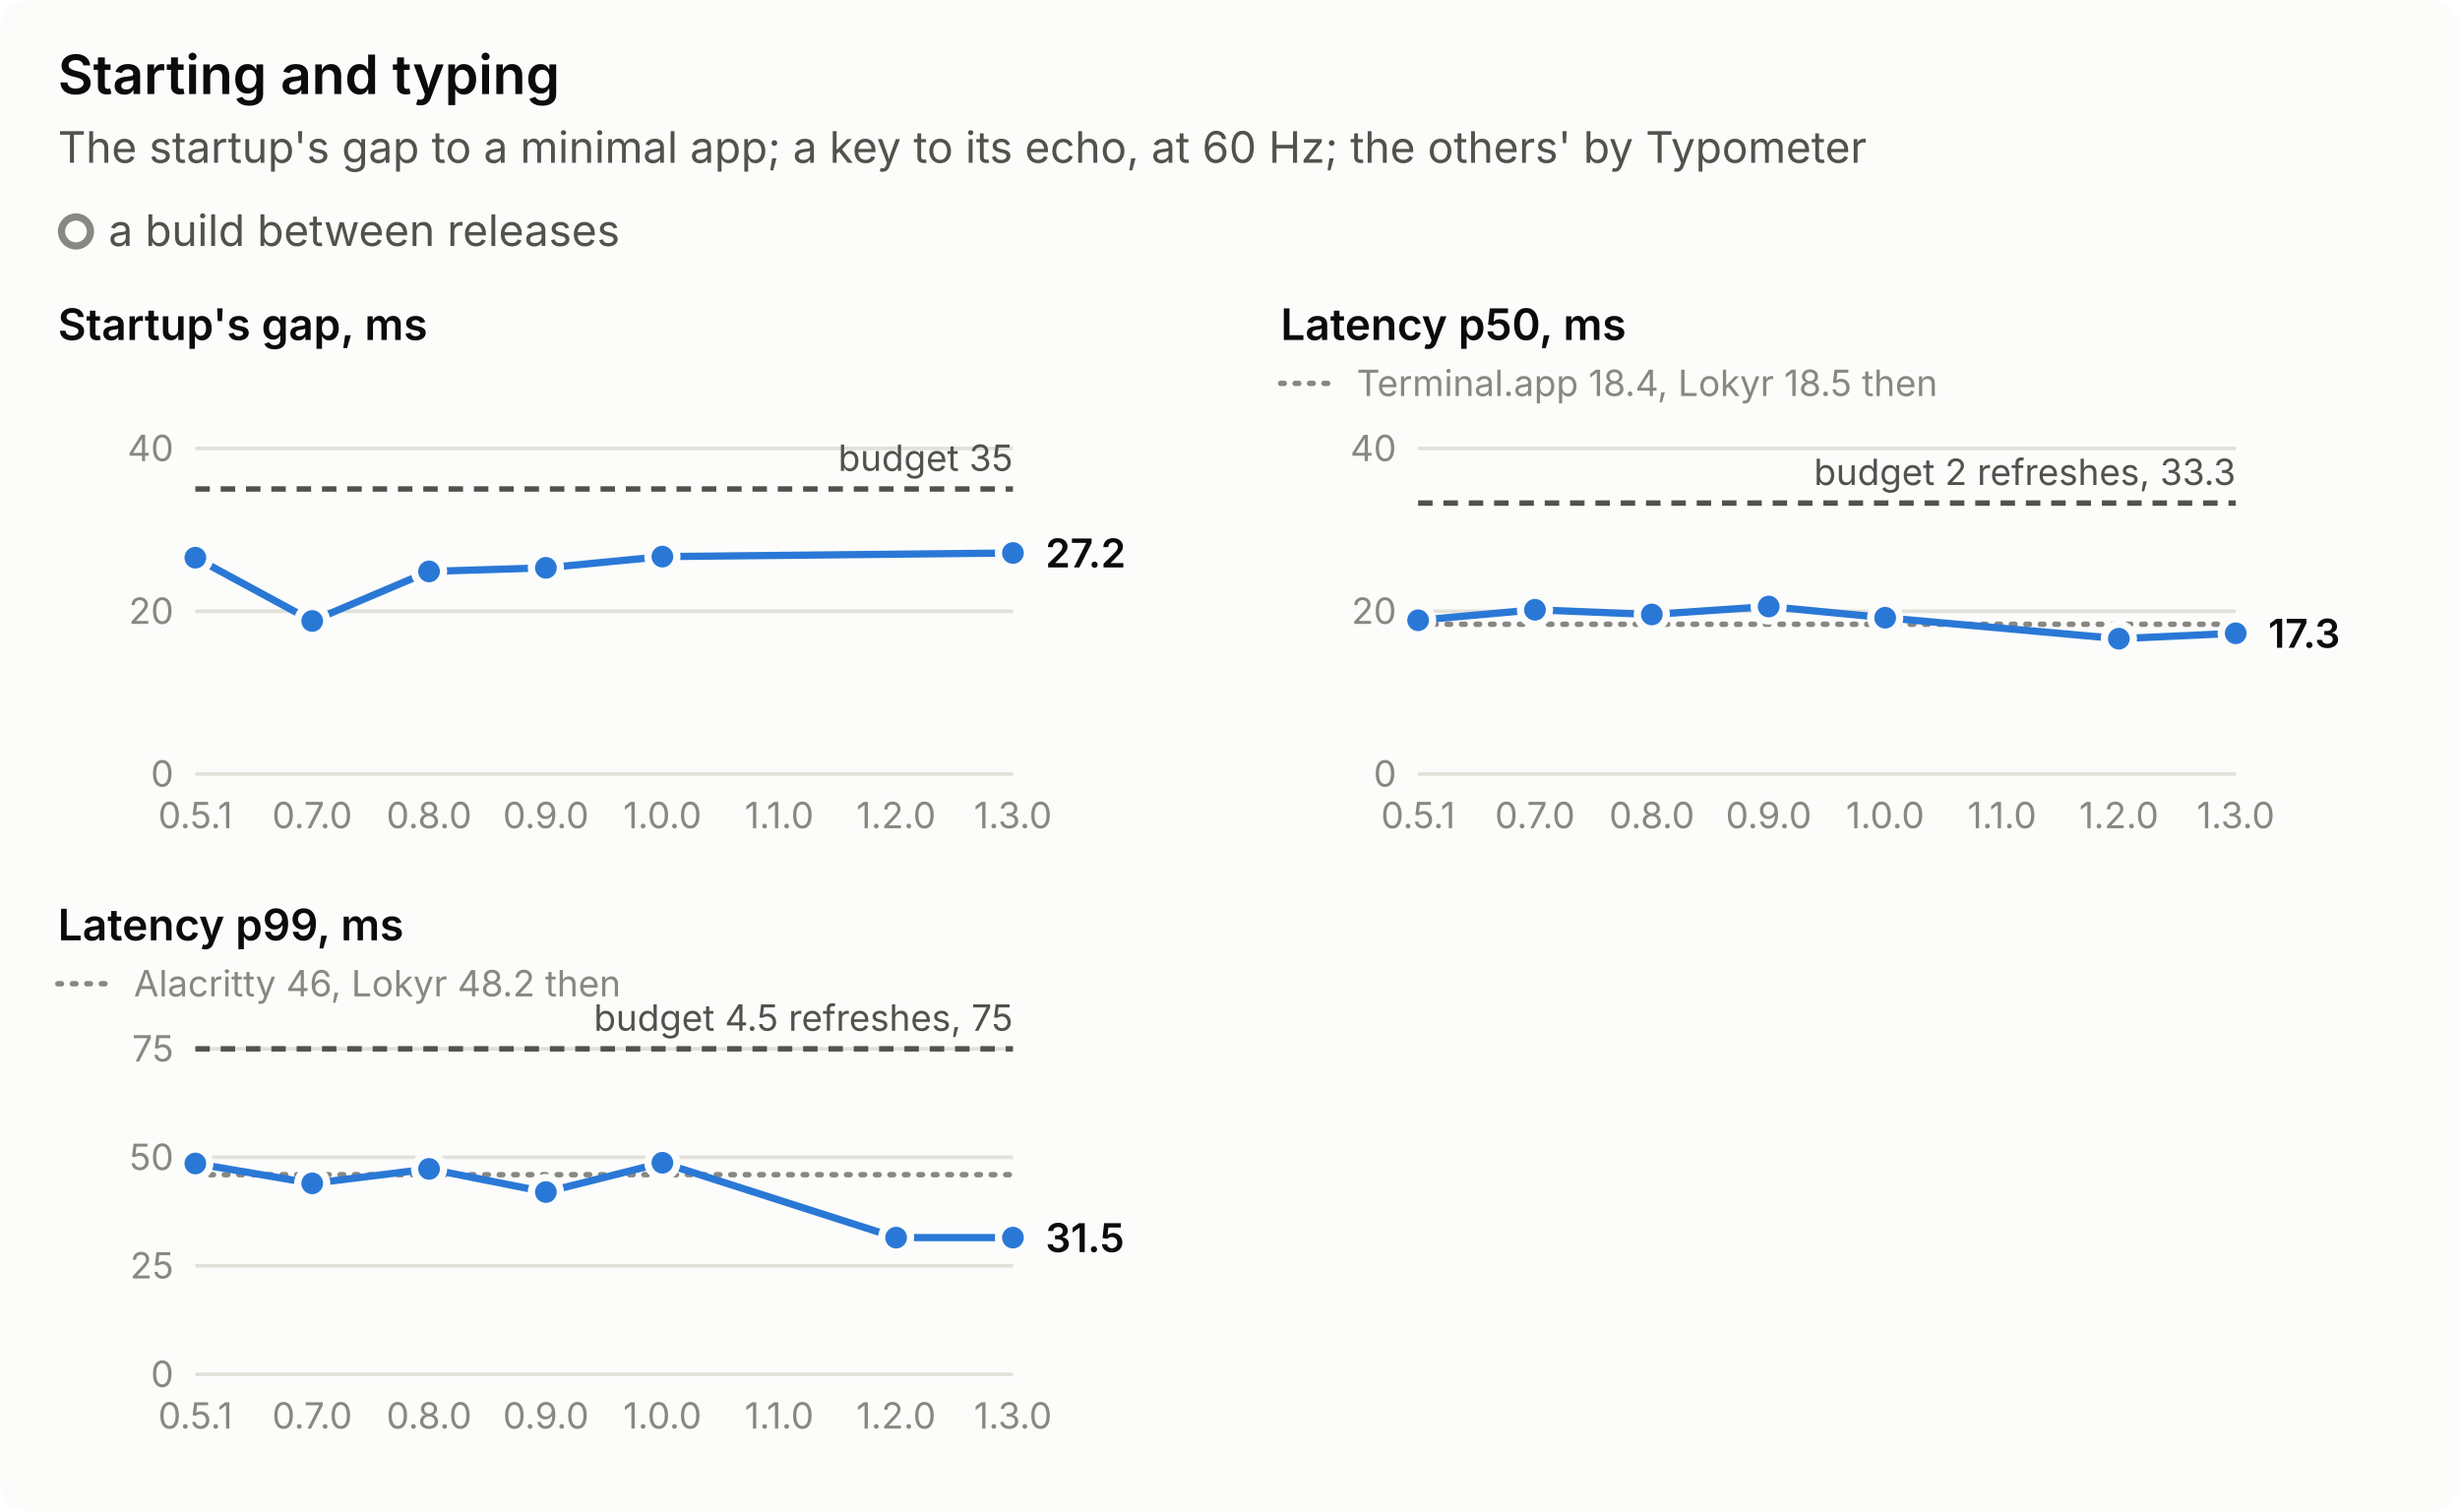
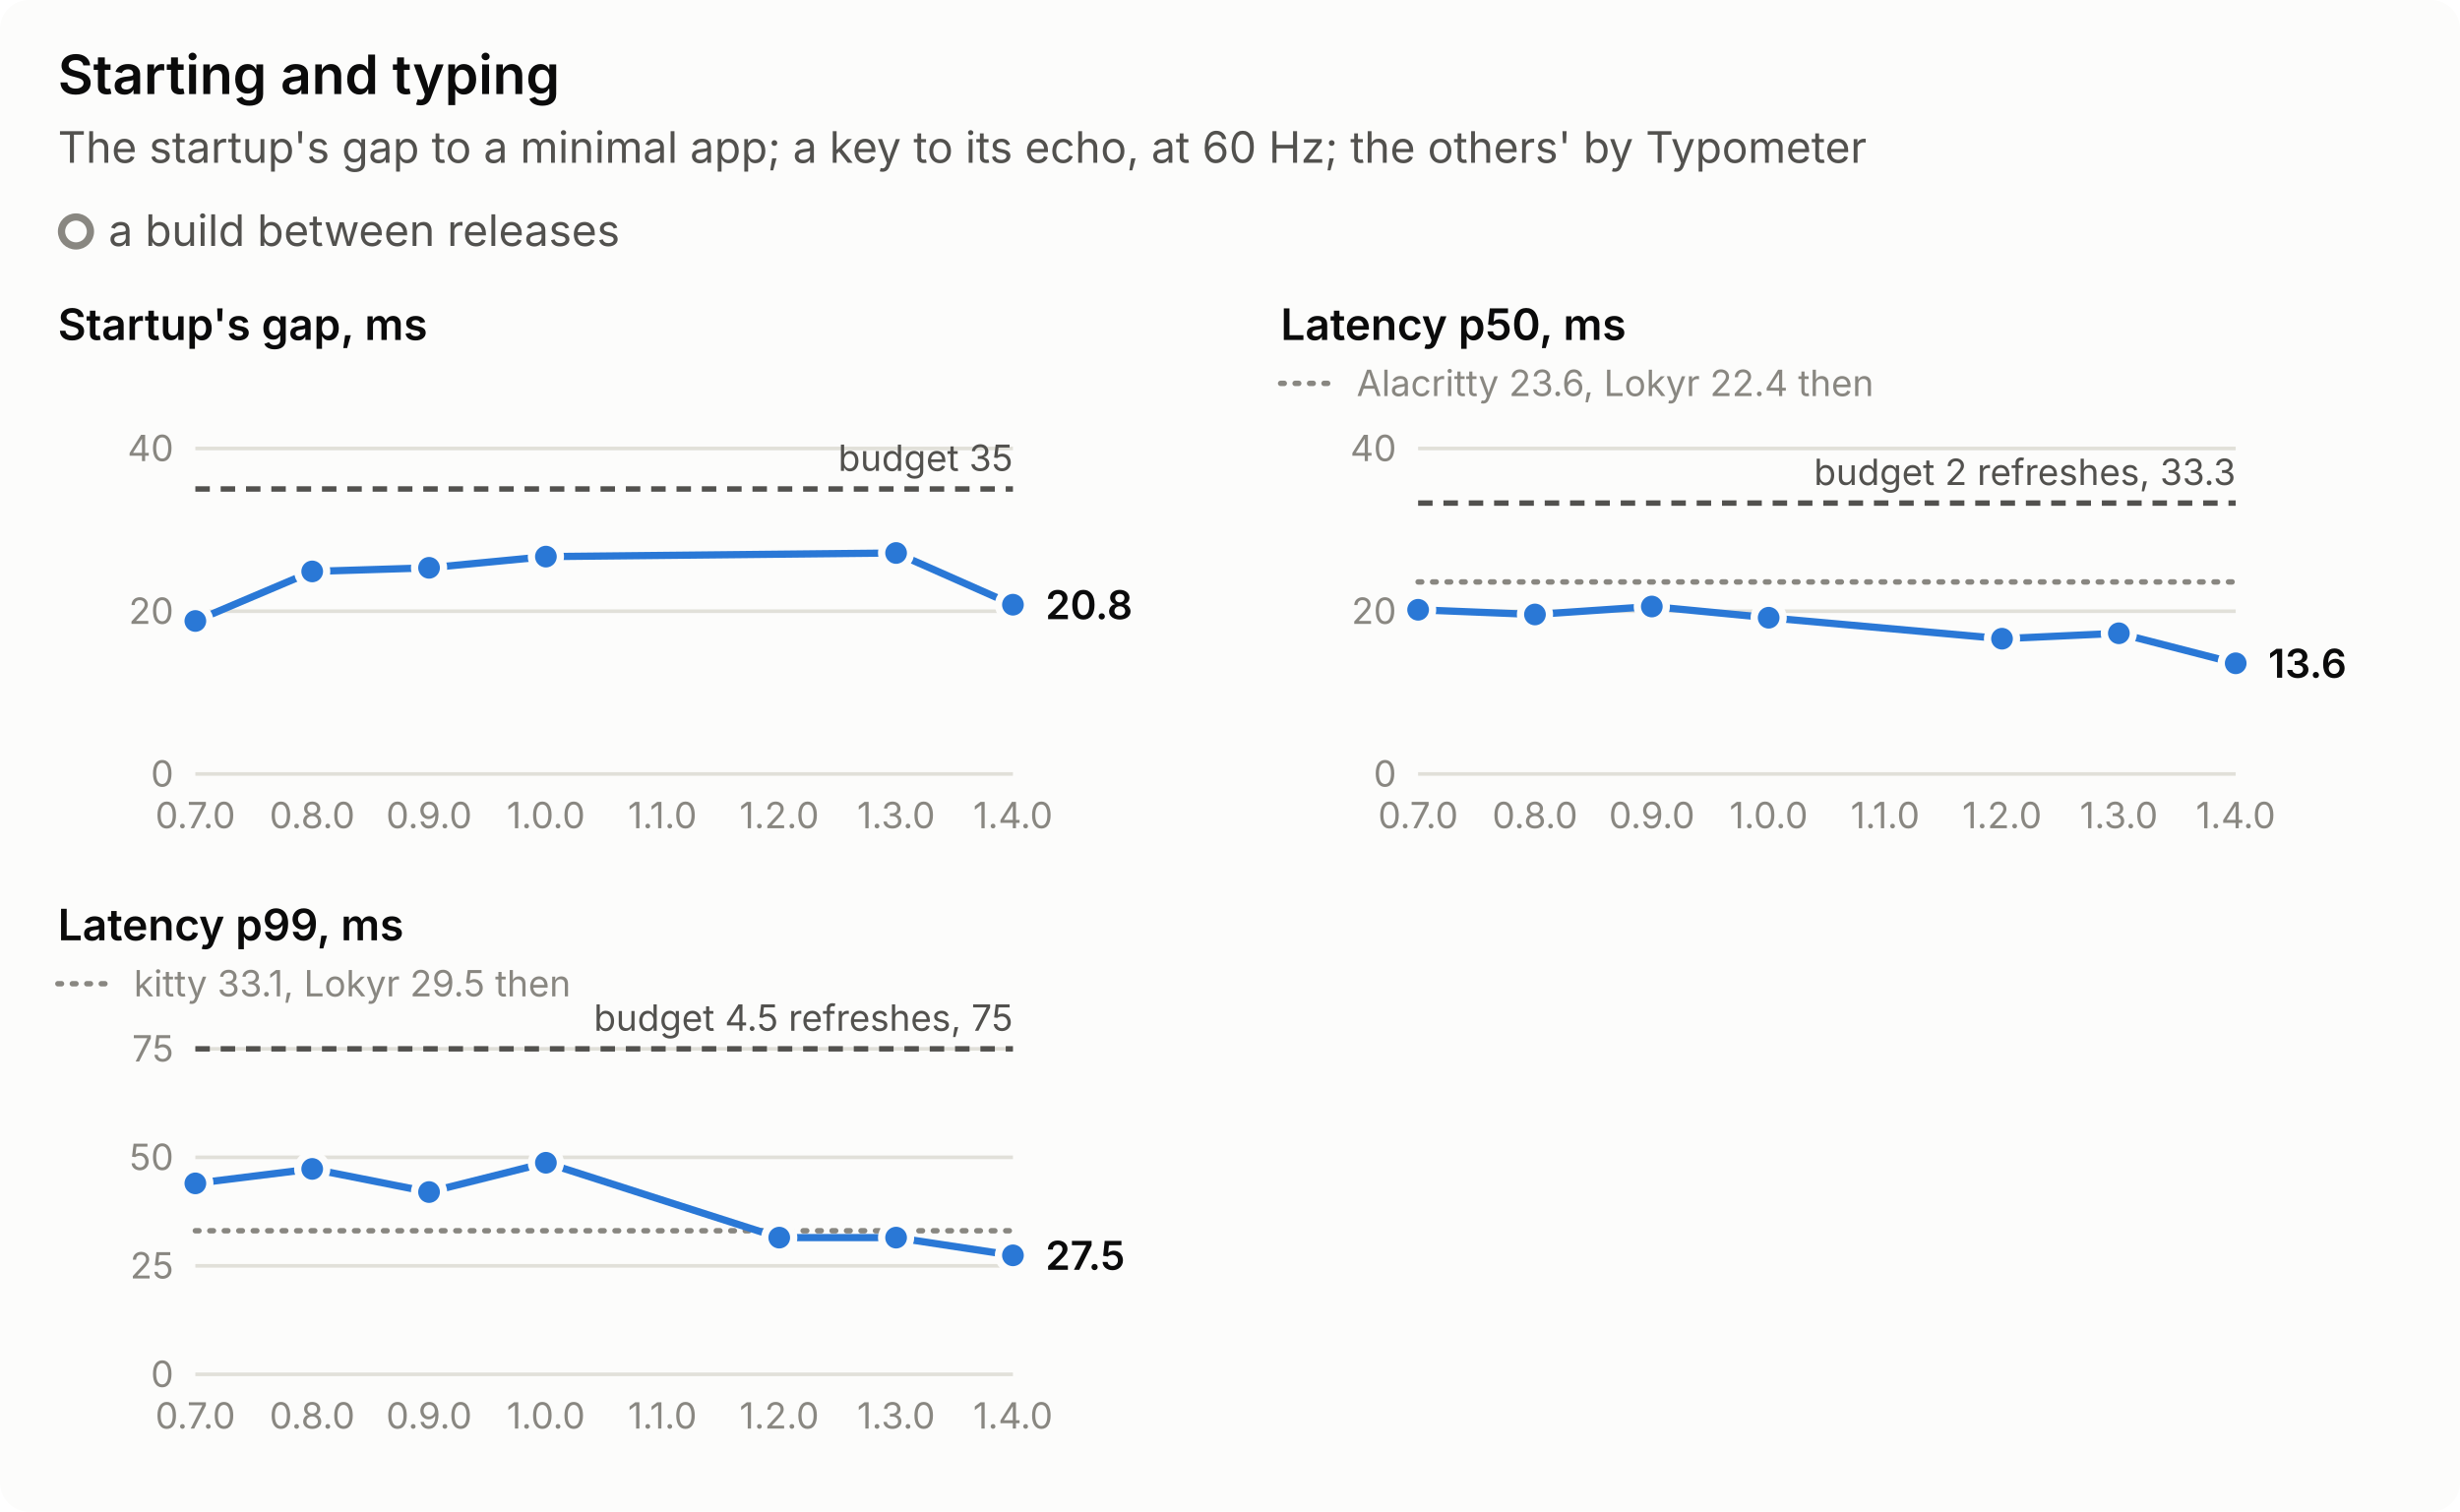
<svg xmlns="http://www.w3.org/2000/svg" class="chart" data-chart="trends" width="680" height="418" viewBox="0 0 680 418" role="img" aria-label="Starting and typing">
  <style>
  .chart .surface { fill: #fcfcfb; }
  .chart .primary { fill: #0b0b0b; }
  .chart .secondary { fill: #52514e; }
  .chart .muted { fill: #898781; }
  .chart .grid { stroke: #e1e0d9; }
  .chart .base { stroke: #c3c2b7; }
  .chart .accent { fill: #2a78d6; }
  .chart .context { fill: #898781; }
  .chart .accent-line { stroke: #2a78d6; }
  .chart .context-line { stroke: #898781; }
  .chart .second { fill: #eb6834; }
  .chart .second-line { stroke: #eb6834; }
  .chart .ring { stroke: #fcfcfb; }
  .chart .budget { stroke: #52514e; }
  .chart .column.on { fill: #2a78d6; fill-opacity: 0.08; }
  .chart text { font-family: system-ui, -apple-system, "Segoe UI", sans-serif; }
  .chart .tick { font-variant-numeric: tabular-nums; }
  .chart .column { fill: transparent; }
  .chart.hide-0 .s0, .chart.hide-1 .s1 { display: none; }
  .chart.hide-0 .legend-item[data-series="0"], .chart.hide-1 .legend-item[data-series="1"] { opacity: 0.4; }
  @media (prefers-color-scheme: dark) {
    .chart .surface { fill: #1a1a19; }
    .chart .primary { fill: #f0efec; }
    .chart .secondary { fill: #c3c2b7; }
    .chart .muted { fill: #898781; }
    .chart .grid { stroke: #2c2c2a; }
    .chart .base { stroke: #383835; }
    .chart .accent { fill: #3987e5; }
    .chart .context { fill: #6f6e69; }
    .chart .accent-line { stroke: #3987e5; }
    .chart .context-line { stroke: #6f6e69; }
    .chart .second { fill: #d95926; }
    .chart .second-line { stroke: #d95926; }
    .chart .ring { stroke: #1a1a19; }
    .chart .budget { stroke: #c3c2b7; }
    .chart .column.on { fill: #3987e5; fill-opacity: 0.16; }
  }
  .chart.dark .surface { fill: #1a1a19; }
  .chart.dark .primary { fill: #f0efec; }
  .chart.dark .secondary { fill: #c3c2b7; }
  .chart.dark .muted { fill: #898781; }
  .chart.dark .grid { stroke: #2c2c2a; }
  .chart.dark .base { stroke: #383835; }
  .chart.dark .accent { fill: #3987e5; }
  .chart.dark .context { fill: #6f6e69; }
  .chart.dark .accent-line { stroke: #3987e5; }
  .chart.dark .context-line { stroke: #6f6e69; }
  .chart.dark .second { fill: #d95926; }
  .chart.dark .second-line { stroke: #d95926; }
  .chart.dark .ring { stroke: #1a1a19; }
  .chart.dark .budget { stroke: #c3c2b7; }
  .chart.dark .column.on { fill: #3987e5; fill-opacity: 0.16; }
</style>
  <rect class="surface" width="680" height="418" rx="8" />
  <text class="primary" x="16" y="26" font-size="15" font-weight="600">Starting and typing</text>
  <text class="secondary" x="16" y="45" font-size="12">The startup's gap to a minimal app; a key to its echo, at 60 Hz; the others' by Typometer</text>
  <circle class="surface context-line" cx="21" cy="64" r="4" stroke-width="2" />
  <text class="secondary" x="30" y="68" font-size="12">a build between releases</text>
  <g class="panel" data-title="Startup's gap, ms" data-unit="ms" data-digits="1" data-budget="35" data-better="lower">
    <text class="primary" x="16.0" y="94" font-size="12" font-weight="600">Startup's gap, ms</text>
    <line class="grid" x1="54.0" y1="214.0" x2="280.0" y2="214.0" stroke-width="1" />
    <text class="muted tick" x="48.0" y="217.5" font-size="10" text-anchor="end">0</text>
    <line class="grid" x1="54.0" y1="169.0" x2="280.0" y2="169.0" stroke-width="1" />
    <text class="muted tick" x="48.0" y="172.5" font-size="10" text-anchor="end">20</text>
    <line class="grid" x1="54.0" y1="124.0" x2="280.0" y2="124.0" stroke-width="1" />
    <text class="muted tick" x="48.0" y="127.5" font-size="10" text-anchor="end">40</text>
-     <text class="muted" x="54.0" y="229.0" font-size="10" text-anchor="middle">0.5.1</text>
-     <text class="muted" x="86.3" y="229.0" font-size="10" text-anchor="middle">0.7.0</text>
-     <text class="muted" x="118.6" y="229.0" font-size="10" text-anchor="middle">0.8.0</text>
-     <text class="muted" x="150.9" y="229.0" font-size="10" text-anchor="middle">0.9.0</text>
-     <text class="muted" x="183.1" y="229.0" font-size="10" text-anchor="middle">1.0.0</text>
-     <text class="muted" x="215.4" y="229.0" font-size="10" text-anchor="middle">1.1.0</text>
-     <text class="muted" x="247.7" y="229.0" font-size="10" text-anchor="middle">1.2.0</text>
-     <text class="muted" x="280.0" y="229.0" font-size="10" text-anchor="middle">1.3.0</text>
-     <rect class="column" x="44.0" y="118.0" width="26.1" height="116" data-release="0.5.1" data-index="0" data-report="ab-F3-190.md" />
-     <rect class="column" x="70.1" y="118.0" width="32.3" height="116" data-release="0.7.0" data-index="1" data-report="ab-F3-77.md" />
-     <rect class="column" x="102.4" y="118.0" width="32.3" height="116" data-release="0.8.0" data-index="2" data-report="ab-F4-25.md" />
-     <rect class="column" x="134.7" y="118.0" width="32.3" height="116" data-release="0.9.0" data-index="3" data-report="ab-F4-42.md" />
-     <rect class="column" x="167.0" y="118.0" width="32.3" height="116" data-release="1.0.0" data-index="4" data-report="ab-F3-85.md" />
-     <rect class="column" x="199.3" y="118.0" width="32.3" height="116" data-release="1.1.0" data-index="5" data-report="ab-F3b-20.md" />
-     <rect class="column" x="231.6" y="118.0" width="32.3" height="116" data-release="1.2.0" data-index="6" data-report="ab-F3b-29.md" />
-     <rect class="column" x="263.9" y="118.0" width="26.1" height="116" data-release="1.3.0" data-index="7" data-report="ab-F5a-17.md" />
+     <text class="muted" x="54.0" y="229.0" font-size="10" text-anchor="middle">0.7.0</text>
+     <text class="muted" x="86.3" y="229.0" font-size="10" text-anchor="middle">0.8.0</text>
+     <text class="muted" x="118.6" y="229.0" font-size="10" text-anchor="middle">0.9.0</text>
+     <text class="muted" x="150.9" y="229.0" font-size="10" text-anchor="middle">1.0.0</text>
+     <text class="muted" x="183.1" y="229.0" font-size="10" text-anchor="middle">1.1.0</text>
+     <text class="muted" x="215.4" y="229.0" font-size="10" text-anchor="middle">1.2.0</text>
+     <text class="muted" x="247.7" y="229.0" font-size="10" text-anchor="middle">1.3.0</text>
+     <text class="muted" x="280.0" y="229.0" font-size="10" text-anchor="middle">1.4.0</text>
+     <rect class="column" x="44.0" y="118.0" width="26.1" height="116" data-release="0.7.0" data-index="0" data-report="ab-F3-77.md" />
+     <rect class="column" x="70.1" y="118.0" width="32.3" height="116" data-release="0.8.0" data-index="1" data-report="ab-F4-25.md" />
+     <rect class="column" x="102.4" y="118.0" width="32.3" height="116" data-release="0.9.0" data-index="2" data-report="ab-F4-42.md" />
+     <rect class="column" x="134.7" y="118.0" width="32.3" height="116" data-release="1.0.0" data-index="3" data-report="ab-F3-85.md" />
+     <rect class="column" x="167.0" y="118.0" width="32.3" height="116" data-release="1.1.0" data-index="4" data-report="ab-F3b-20.md" />
+     <rect class="column" x="199.3" y="118.0" width="32.3" height="116" data-release="1.2.0" data-index="5" data-report="ab-F3b-29.md" />
+     <rect class="column" x="231.6" y="118.0" width="32.3" height="116" data-release="1.3.0" data-index="6" data-report="ab-F5a-17.md" />
+     <rect class="column" x="263.9" y="118.0" width="26.1" height="116" data-release="1.4.0" data-index="7" data-report="ab-F5a-78.md" />
    <line class="budget" x1="54.0" y1="135.2" x2="280.0" y2="135.2" stroke-width="1.5" stroke-dasharray="4 3" />
    <text class="secondary" x="280.0" y="130.2" font-size="10" text-anchor="end">budget 35</text>
-     <line class="accent-line s0" x1="54.0" y1="154.2" x2="86.3" y2="171.7" stroke-width="2" stroke-linecap="round" />
-     <line class="accent-line s0" x1="86.3" y1="171.7" x2="118.6" y2="158.0" stroke-width="2" stroke-linecap="round" />
-     <line class="accent-line s0" x1="118.6" y1="158.0" x2="150.9" y2="157.0" stroke-width="2" stroke-linecap="round" />
-     <line class="accent-line s0" x1="150.9" y1="157.0" x2="183.1" y2="153.9" stroke-width="2" stroke-linecap="round" />
-     <line class="accent-line s0" x1="183.1" y1="153.9" x2="280.0" y2="152.9" stroke-width="2" stroke-linecap="round" />
-     <circle class="accent ring s0" cx="54.0" cy="154.2" r="4" stroke-width="2" data-release="0.5.1" data-series="0" data-value="26.6" />
-     <circle class="accent ring s0" cx="86.3" cy="171.7" r="4" stroke-width="2" data-release="0.7.0" data-series="0" data-value="18.8" />
-     <circle class="accent ring s0" cx="118.6" cy="158.0" r="4" stroke-width="2" data-release="0.8.0" data-series="0" data-value="24.9" />
-     <circle class="accent ring s0" cx="150.9" cy="157.0" r="4" stroke-width="2" data-release="0.9.0" data-series="0" data-value="25.35" />
-     <circle class="accent ring s0" cx="183.1" cy="153.9" r="4" stroke-width="2" data-release="1.0.0" data-series="0" data-value="26.72" />
-     <circle class="accent ring s0" cx="280.0" cy="152.9" r="4" stroke-width="2" data-release="1.3.0" data-series="0" data-value="27.15" />
-     <text class="primary tick s0" x="289.0" y="156.9" font-size="11" font-weight="600">27.2</text>
+     <line class="accent-line s0" x1="54.0" y1="171.7" x2="86.3" y2="158.0" stroke-width="2" stroke-linecap="round" />
+     <line class="accent-line s0" x1="86.3" y1="158.0" x2="118.6" y2="157.0" stroke-width="2" stroke-linecap="round" />
+     <line class="accent-line s0" x1="118.6" y1="157.0" x2="150.9" y2="153.9" stroke-width="2" stroke-linecap="round" />
+     <line class="accent-line s0" x1="150.9" y1="153.9" x2="247.7" y2="152.9" stroke-width="2" stroke-linecap="round" />
+     <line class="accent-line s0" x1="247.7" y1="152.9" x2="280.0" y2="167.2" stroke-width="2" stroke-linecap="round" />
+     <circle class="accent ring s0" cx="54.0" cy="171.7" r="4" stroke-width="2" data-release="0.7.0" data-series="0" data-value="18.8" />
+     <circle class="accent ring s0" cx="86.3" cy="158.0" r="4" stroke-width="2" data-release="0.8.0" data-series="0" data-value="24.9" />
+     <circle class="accent ring s0" cx="118.6" cy="157.0" r="4" stroke-width="2" data-release="0.9.0" data-series="0" data-value="25.35" />
+     <circle class="accent ring s0" cx="150.9" cy="153.9" r="4" stroke-width="2" data-release="1.0.0" data-series="0" data-value="26.72" />
+     <circle class="accent ring s0" cx="247.7" cy="152.9" r="4" stroke-width="2" data-release="1.3.0" data-series="0" data-value="27.15" />
+     <circle class="accent ring s0" cx="280.0" cy="167.2" r="4" stroke-width="2" data-release="1.4.0" data-series="0" data-value="20.8" />
+     <text class="primary tick s0" x="289.0" y="171.2" font-size="11" font-weight="600">20.8</text>
  </g>
  <g class="panel" data-title="Latency p50, ms" data-unit="ms" data-digits="1" data-budget="33.3" data-better="lower">
    <text class="primary" x="354.0" y="94" font-size="12" font-weight="600">Latency p50, ms</text>
    <line class="grid" x1="392.0" y1="214.0" x2="618.0" y2="214.0" stroke-width="1" />
    <text class="muted tick" x="386.0" y="217.5" font-size="10" text-anchor="end">0</text>
    <line class="grid" x1="392.0" y1="169.0" x2="618.0" y2="169.0" stroke-width="1" />
    <text class="muted tick" x="386.0" y="172.5" font-size="10" text-anchor="end">20</text>
    <line class="grid" x1="392.0" y1="124.0" x2="618.0" y2="124.0" stroke-width="1" />
    <text class="muted tick" x="386.0" y="127.5" font-size="10" text-anchor="end">40</text>
-     <text class="muted" x="392.0" y="229.0" font-size="10" text-anchor="middle">0.5.1</text>
-     <text class="muted" x="424.3" y="229.0" font-size="10" text-anchor="middle">0.7.0</text>
-     <text class="muted" x="456.6" y="229.0" font-size="10" text-anchor="middle">0.8.0</text>
-     <text class="muted" x="488.9" y="229.0" font-size="10" text-anchor="middle">0.9.0</text>
-     <text class="muted" x="521.1" y="229.0" font-size="10" text-anchor="middle">1.0.0</text>
-     <text class="muted" x="553.4" y="229.0" font-size="10" text-anchor="middle">1.1.0</text>
-     <text class="muted" x="585.7" y="229.0" font-size="10" text-anchor="middle">1.2.0</text>
-     <text class="muted" x="618.0" y="229.0" font-size="10" text-anchor="middle">1.3.0</text>
-     <rect class="column" x="382.0" y="118.0" width="26.1" height="116" data-release="0.5.1" data-index="0" data-report="ab-F3-190.md" />
-     <rect class="column" x="408.1" y="118.0" width="32.3" height="116" data-release="0.7.0" data-index="1" data-report="ab-F3-77.md" />
-     <rect class="column" x="440.4" y="118.0" width="32.3" height="116" data-release="0.8.0" data-index="2" data-report="ab-F4-25.md" />
-     <rect class="column" x="472.7" y="118.0" width="32.3" height="116" data-release="0.9.0" data-index="3" data-report="ab-F4-42.md" />
-     <rect class="column" x="505.0" y="118.0" width="32.3" height="116" data-release="1.0.0" data-index="4" data-report="ab-F3-85.md" />
-     <rect class="column" x="537.3" y="118.0" width="32.3" height="116" data-release="1.1.0" data-index="5" data-report="ab-F3b-20.md" />
-     <rect class="column" x="569.6" y="118.0" width="32.3" height="116" data-release="1.2.0" data-index="6" data-report="ab-F3b-29.md" />
-     <rect class="column" x="601.9" y="118.0" width="26.1" height="116" data-release="1.3.0" data-index="7" data-report="ab-F5a-17.md" />
+     <text class="muted" x="392.0" y="229.0" font-size="10" text-anchor="middle">0.7.0</text>
+     <text class="muted" x="424.3" y="229.0" font-size="10" text-anchor="middle">0.8.0</text>
+     <text class="muted" x="456.6" y="229.0" font-size="10" text-anchor="middle">0.9.0</text>
+     <text class="muted" x="488.9" y="229.0" font-size="10" text-anchor="middle">1.0.0</text>
+     <text class="muted" x="521.1" y="229.0" font-size="10" text-anchor="middle">1.1.0</text>
+     <text class="muted" x="553.4" y="229.0" font-size="10" text-anchor="middle">1.2.0</text>
+     <text class="muted" x="585.7" y="229.0" font-size="10" text-anchor="middle">1.3.0</text>
+     <text class="muted" x="618.0" y="229.0" font-size="10" text-anchor="middle">1.4.0</text>
+     <rect class="column" x="382.0" y="118.0" width="26.1" height="116" data-release="0.7.0" data-index="0" data-report="ab-F3-77.md" />
+     <rect class="column" x="408.1" y="118.0" width="32.3" height="116" data-release="0.8.0" data-index="1" data-report="ab-F4-25.md" />
+     <rect class="column" x="440.4" y="118.0" width="32.3" height="116" data-release="0.9.0" data-index="2" data-report="ab-F4-42.md" />
+     <rect class="column" x="472.7" y="118.0" width="32.3" height="116" data-release="1.0.0" data-index="3" data-report="ab-F3-85.md" />
+     <rect class="column" x="505.0" y="118.0" width="32.3" height="116" data-release="1.1.0" data-index="4" data-report="ab-F3b-20.md" />
+     <rect class="column" x="537.3" y="118.0" width="32.3" height="116" data-release="1.2.0" data-index="5" data-report="ab-F3b-29.md" />
+     <rect class="column" x="569.6" y="118.0" width="32.3" height="116" data-release="1.3.0" data-index="6" data-report="ab-F5a-17.md" />
+     <rect class="column" x="601.9" y="118.0" width="26.1" height="116" data-release="1.4.0" data-index="7" data-report="ab-F5a-78.md" />
    <line class="budget" x1="392.0" y1="139.1" x2="618.0" y2="139.1" stroke-width="1.5" stroke-dasharray="4 3" />
    <text class="secondary" x="618.0" y="134.1" font-size="10" text-anchor="end">budget 2 refreshes, 33.3</text>
-     <line class="context-line s0" x1="392.0" y1="172.6" x2="618.0" y2="172.6" stroke-width="1.5" stroke-dasharray="1 3" stroke-linecap="round" />
+     <line class="context-line s0" x1="392.0" y1="160.9" x2="618.0" y2="160.9" stroke-width="1.5" stroke-dasharray="1 3" stroke-linecap="round" />
    <line class="context-line" x1="354.0" y1="106.0" x2="369.0" y2="106.0" stroke-width="1.5" stroke-dasharray="1 3" stroke-linecap="round" />
-     <text class="muted" x="375.0" y="109.5" font-size="10">Terminal.app 18.4, Lokyr 18.5 then</text>
-     <line class="accent-line s0" x1="392.0" y1="171.5" x2="424.3" y2="168.6" stroke-width="2" stroke-linecap="round" />
-     <line class="accent-line s0" x1="424.3" y1="168.6" x2="456.6" y2="169.9" stroke-width="2" stroke-linecap="round" />
-     <line class="accent-line s0" x1="456.6" y1="169.9" x2="488.9" y2="167.7" stroke-width="2" stroke-linecap="round" />
-     <line class="accent-line s0" x1="488.9" y1="167.7" x2="521.1" y2="170.8" stroke-width="2" stroke-linecap="round" />
-     <line class="accent-line s0" x1="521.1" y1="170.8" x2="585.7" y2="176.6" stroke-width="2" stroke-linecap="round" />
-     <line class="accent-line s0" x1="585.7" y1="176.6" x2="618.0" y2="175.1" stroke-width="2" stroke-linecap="round" />
-     <circle class="accent ring s0" cx="392.0" cy="171.5" r="4" stroke-width="2" data-release="0.5.1" data-series="0" data-value="18.9" />
-     <circle class="accent ring s0" cx="424.3" cy="168.6" r="4" stroke-width="2" data-release="0.7.0" data-series="0" data-value="20.18" />
-     <circle class="accent ring s0" cx="456.6" cy="169.9" r="4" stroke-width="2" data-release="0.8.0" data-series="0" data-value="19.6" />
-     <circle class="accent ring s0" cx="488.9" cy="167.7" r="4" stroke-width="2" data-release="0.9.0" data-series="0" data-value="20.58" />
-     <circle class="accent ring s0" cx="521.1" cy="170.8" r="4" stroke-width="2" data-release="1.0.0" data-series="0" data-value="19.22" />
-     <circle class="accent ring s0" cx="585.7" cy="176.6" r="4" stroke-width="2" data-release="1.2.0" data-series="0" data-value="16.61" />
-     <circle class="accent ring s0" cx="618.0" cy="175.1" r="4" stroke-width="2" data-release="1.3.0" data-series="0" data-value="17.276" />
-     <text class="primary tick s0" x="627.0" y="179.1" font-size="11" font-weight="600">17.3</text>
+     <text class="muted" x="375.0" y="109.5" font-size="10">Alacritty 23.6, Lokyr 22.4 then</text>
+     <line class="accent-line s0" x1="392.0" y1="168.6" x2="424.3" y2="169.9" stroke-width="2" stroke-linecap="round" />
+     <line class="accent-line s0" x1="424.3" y1="169.9" x2="456.6" y2="167.7" stroke-width="2" stroke-linecap="round" />
+     <line class="accent-line s0" x1="456.6" y1="167.7" x2="488.9" y2="170.8" stroke-width="2" stroke-linecap="round" />
+     <line class="accent-line s0" x1="488.9" y1="170.8" x2="553.4" y2="176.6" stroke-width="2" stroke-linecap="round" />
+     <line class="accent-line s0" x1="553.4" y1="176.6" x2="585.7" y2="175.1" stroke-width="2" stroke-linecap="round" />
+     <line class="accent-line s0" x1="585.7" y1="175.1" x2="618.0" y2="183.4" stroke-width="2" stroke-linecap="round" />
+     <circle class="accent ring s0" cx="392.0" cy="168.6" r="4" stroke-width="2" data-release="0.7.0" data-series="0" data-value="20.18" />
+     <circle class="accent ring s0" cx="424.3" cy="169.9" r="4" stroke-width="2" data-release="0.8.0" data-series="0" data-value="19.6" />
+     <circle class="accent ring s0" cx="456.6" cy="167.7" r="4" stroke-width="2" data-release="0.9.0" data-series="0" data-value="20.58" />
+     <circle class="accent ring s0" cx="488.9" cy="170.8" r="4" stroke-width="2" data-release="1.0.0" data-series="0" data-value="19.22" />
+     <circle class="accent ring s0" cx="553.4" cy="176.6" r="4" stroke-width="2" data-release="1.2.0" data-series="0" data-value="16.61" />
+     <circle class="accent ring s0" cx="585.7" cy="175.1" r="4" stroke-width="2" data-release="1.3.0" data-series="0" data-value="17.276" />
+     <circle class="accent ring s0" cx="618.0" cy="183.4" r="4" stroke-width="2" data-release="1.4.0" data-series="0" data-value="13.59" />
+     <text class="primary tick s0" x="627.0" y="187.4" font-size="11" font-weight="600">13.6</text>
  </g>
  <g class="panel" data-title="Latency p99, ms" data-unit="ms" data-digits="1" data-budget="75" data-better="lower">
    <text class="primary" x="16.0" y="260" font-size="12" font-weight="600">Latency p99, ms</text>
    <line class="grid" x1="54.0" y1="380.0" x2="280.0" y2="380.0" stroke-width="1" />
    <text class="muted tick" x="48.0" y="383.5" font-size="10" text-anchor="end">0</text>
    <line class="grid" x1="54.0" y1="350.0" x2="280.0" y2="350.0" stroke-width="1" />
    <text class="muted tick" x="48.0" y="353.5" font-size="10" text-anchor="end">25</text>
    <line class="grid" x1="54.0" y1="320.0" x2="280.0" y2="320.0" stroke-width="1" />
    <text class="muted tick" x="48.0" y="323.5" font-size="10" text-anchor="end">50</text>
    <line class="grid" x1="54.0" y1="290.0" x2="280.0" y2="290.0" stroke-width="1" />
    <text class="muted tick" x="48.0" y="293.5" font-size="10" text-anchor="end">75</text>
-     <text class="muted" x="54.0" y="395.0" font-size="10" text-anchor="middle">0.5.1</text>
-     <text class="muted" x="86.3" y="395.0" font-size="10" text-anchor="middle">0.7.0</text>
-     <text class="muted" x="118.6" y="395.0" font-size="10" text-anchor="middle">0.8.0</text>
-     <text class="muted" x="150.9" y="395.0" font-size="10" text-anchor="middle">0.9.0</text>
-     <text class="muted" x="183.1" y="395.0" font-size="10" text-anchor="middle">1.0.0</text>
-     <text class="muted" x="215.4" y="395.0" font-size="10" text-anchor="middle">1.1.0</text>
-     <text class="muted" x="247.7" y="395.0" font-size="10" text-anchor="middle">1.2.0</text>
-     <text class="muted" x="280.0" y="395.0" font-size="10" text-anchor="middle">1.3.0</text>
-     <rect class="column" x="44.0" y="284.0" width="26.1" height="116" data-release="0.5.1" data-index="0" data-report="ab-F3-190.md" />
-     <rect class="column" x="70.1" y="284.0" width="32.3" height="116" data-release="0.7.0" data-index="1" data-report="ab-F3-77.md" />
-     <rect class="column" x="102.4" y="284.0" width="32.3" height="116" data-release="0.8.0" data-index="2" data-report="ab-F4-25.md" />
-     <rect class="column" x="134.7" y="284.0" width="32.3" height="116" data-release="0.9.0" data-index="3" data-report="ab-F4-42.md" />
-     <rect class="column" x="167.0" y="284.0" width="32.3" height="116" data-release="1.0.0" data-index="4" data-report="ab-F3-85.md" />
-     <rect class="column" x="199.3" y="284.0" width="32.3" height="116" data-release="1.1.0" data-index="5" data-report="ab-F3b-20.md" />
-     <rect class="column" x="231.6" y="284.0" width="32.3" height="116" data-release="1.2.0" data-index="6" data-report="ab-F3b-29.md" />
-     <rect class="column" x="263.9" y="284.0" width="26.1" height="116" data-release="1.3.0" data-index="7" data-report="ab-F5a-17.md" />
+     <text class="muted" x="54.0" y="395.0" font-size="10" text-anchor="middle">0.7.0</text>
+     <text class="muted" x="86.3" y="395.0" font-size="10" text-anchor="middle">0.8.0</text>
+     <text class="muted" x="118.6" y="395.0" font-size="10" text-anchor="middle">0.9.0</text>
+     <text class="muted" x="150.9" y="395.0" font-size="10" text-anchor="middle">1.0.0</text>
+     <text class="muted" x="183.1" y="395.0" font-size="10" text-anchor="middle">1.1.0</text>
+     <text class="muted" x="215.4" y="395.0" font-size="10" text-anchor="middle">1.2.0</text>
+     <text class="muted" x="247.7" y="395.0" font-size="10" text-anchor="middle">1.3.0</text>
+     <text class="muted" x="280.0" y="395.0" font-size="10" text-anchor="middle">1.4.0</text>
+     <rect class="column" x="44.0" y="284.0" width="26.1" height="116" data-release="0.7.0" data-index="0" data-report="ab-F3-77.md" />
+     <rect class="column" x="70.1" y="284.0" width="32.3" height="116" data-release="0.8.0" data-index="1" data-report="ab-F4-25.md" />
+     <rect class="column" x="102.4" y="284.0" width="32.3" height="116" data-release="0.9.0" data-index="2" data-report="ab-F4-42.md" />
+     <rect class="column" x="134.7" y="284.0" width="32.3" height="116" data-release="1.0.0" data-index="3" data-report="ab-F3-85.md" />
+     <rect class="column" x="167.0" y="284.0" width="32.3" height="116" data-release="1.1.0" data-index="4" data-report="ab-F3b-20.md" />
+     <rect class="column" x="199.3" y="284.0" width="32.3" height="116" data-release="1.2.0" data-index="5" data-report="ab-F3b-29.md" />
+     <rect class="column" x="231.6" y="284.0" width="32.3" height="116" data-release="1.3.0" data-index="6" data-report="ab-F5a-17.md" />
+     <rect class="column" x="263.9" y="284.0" width="26.1" height="116" data-release="1.4.0" data-index="7" data-report="ab-F5a-78.md" />
    <line class="budget" x1="54.0" y1="290.0" x2="280.0" y2="290.0" stroke-width="1.5" stroke-dasharray="4 3" />
    <text class="secondary" x="280.0" y="285.0" font-size="10" text-anchor="end">budget 4.5 refreshes, 75</text>
-     <line class="context-line s0" x1="54.0" y1="324.8" x2="280.0" y2="324.8" stroke-width="1.5" stroke-dasharray="1 3" stroke-linecap="round" />
+     <line class="context-line s0" x1="54.0" y1="340.3" x2="280.0" y2="340.3" stroke-width="1.5" stroke-dasharray="1 3" stroke-linecap="round" />
    <line class="context-line" x1="16.0" y1="272.0" x2="31.0" y2="272.0" stroke-width="1.5" stroke-dasharray="1 3" stroke-linecap="round" />
-     <text class="muted" x="37.0" y="275.5" font-size="10">Alacritty 46, Lokyr 48.2 then</text>
-     <line class="accent-line s0" x1="54.0" y1="321.7" x2="86.3" y2="327.2" stroke-width="2" stroke-linecap="round" />
-     <line class="accent-line s0" x1="86.3" y1="327.2" x2="118.6" y2="323.2" stroke-width="2" stroke-linecap="round" />
-     <line class="accent-line s0" x1="118.6" y1="323.2" x2="150.9" y2="329.6" stroke-width="2" stroke-linecap="round" />
-     <line class="accent-line s0" x1="150.9" y1="329.6" x2="183.1" y2="321.5" stroke-width="2" stroke-linecap="round" />
-     <line class="accent-line s0" x1="183.1" y1="321.5" x2="247.7" y2="342.2" stroke-width="2" stroke-linecap="round" />
-     <line class="accent-line s0" x1="247.7" y1="342.2" x2="280.0" y2="342.2" stroke-width="2" stroke-linecap="round" />
-     <circle class="accent ring s0" cx="54.0" cy="321.7" r="4" stroke-width="2" data-release="0.5.1" data-series="0" data-value="48.6" />
-     <circle class="accent ring s0" cx="86.3" cy="327.2" r="4" stroke-width="2" data-release="0.7.0" data-series="0" data-value="44.04" />
-     <circle class="accent ring s0" cx="118.6" cy="323.2" r="4" stroke-width="2" data-release="0.8.0" data-series="0" data-value="47.3" />
-     <circle class="accent ring s0" cx="150.9" cy="329.6" r="4" stroke-width="2" data-release="0.9.0" data-series="0" data-value="42.04" />
-     <circle class="accent ring s0" cx="183.1" cy="321.5" r="4" stroke-width="2" data-release="1.0.0" data-series="0" data-value="48.73" />
-     <circle class="accent ring s0" cx="247.7" cy="342.2" r="4" stroke-width="2" data-release="1.2.0" data-series="0" data-value="31.47" />
-     <circle class="accent ring s0" cx="280.0" cy="342.2" r="4" stroke-width="2" data-release="1.3.0" data-series="0" data-value="31.485" />
-     <text class="primary tick s0" x="289.0" y="346.2" font-size="11" font-weight="600">31.5</text>
+     <text class="muted" x="37.0" y="275.5" font-size="10">kitty 33.1, Lokyr 29.5 then</text>
+     <line class="accent-line s0" x1="54.0" y1="327.2" x2="86.3" y2="323.2" stroke-width="2" stroke-linecap="round" />
+     <line class="accent-line s0" x1="86.3" y1="323.2" x2="118.6" y2="329.6" stroke-width="2" stroke-linecap="round" />
+     <line class="accent-line s0" x1="118.6" y1="329.6" x2="150.9" y2="321.5" stroke-width="2" stroke-linecap="round" />
+     <line class="accent-line s0" x1="150.9" y1="321.5" x2="215.4" y2="342.2" stroke-width="2" stroke-linecap="round" />
+     <line class="accent-line s0" x1="215.4" y1="342.2" x2="247.7" y2="342.2" stroke-width="2" stroke-linecap="round" />
+     <line class="accent-line s0" x1="247.7" y1="342.2" x2="280.0" y2="347.1" stroke-width="2" stroke-linecap="round" />
+     <circle class="accent ring s0" cx="54.0" cy="327.2" r="4" stroke-width="2" data-release="0.7.0" data-series="0" data-value="44.04" />
+     <circle class="accent ring s0" cx="86.3" cy="323.2" r="4" stroke-width="2" data-release="0.8.0" data-series="0" data-value="47.3" />
+     <circle class="accent ring s0" cx="118.6" cy="329.6" r="4" stroke-width="2" data-release="0.9.0" data-series="0" data-value="42.04" />
+     <circle class="accent ring s0" cx="150.9" cy="321.5" r="4" stroke-width="2" data-release="1.0.0" data-series="0" data-value="48.73" />
+     <circle class="accent ring s0" cx="215.4" cy="342.2" r="4" stroke-width="2" data-release="1.2.0" data-series="0" data-value="31.47" />
+     <circle class="accent ring s0" cx="247.7" cy="342.2" r="4" stroke-width="2" data-release="1.3.0" data-series="0" data-value="31.485" />
+     <circle class="accent ring s0" cx="280.0" cy="347.1" r="4" stroke-width="2" data-release="1.4.0" data-series="0" data-value="27.45" />
+     <text class="primary tick s0" x="289.0" y="351.1" font-size="11" font-weight="600">27.5</text>
  </g>
</svg>
